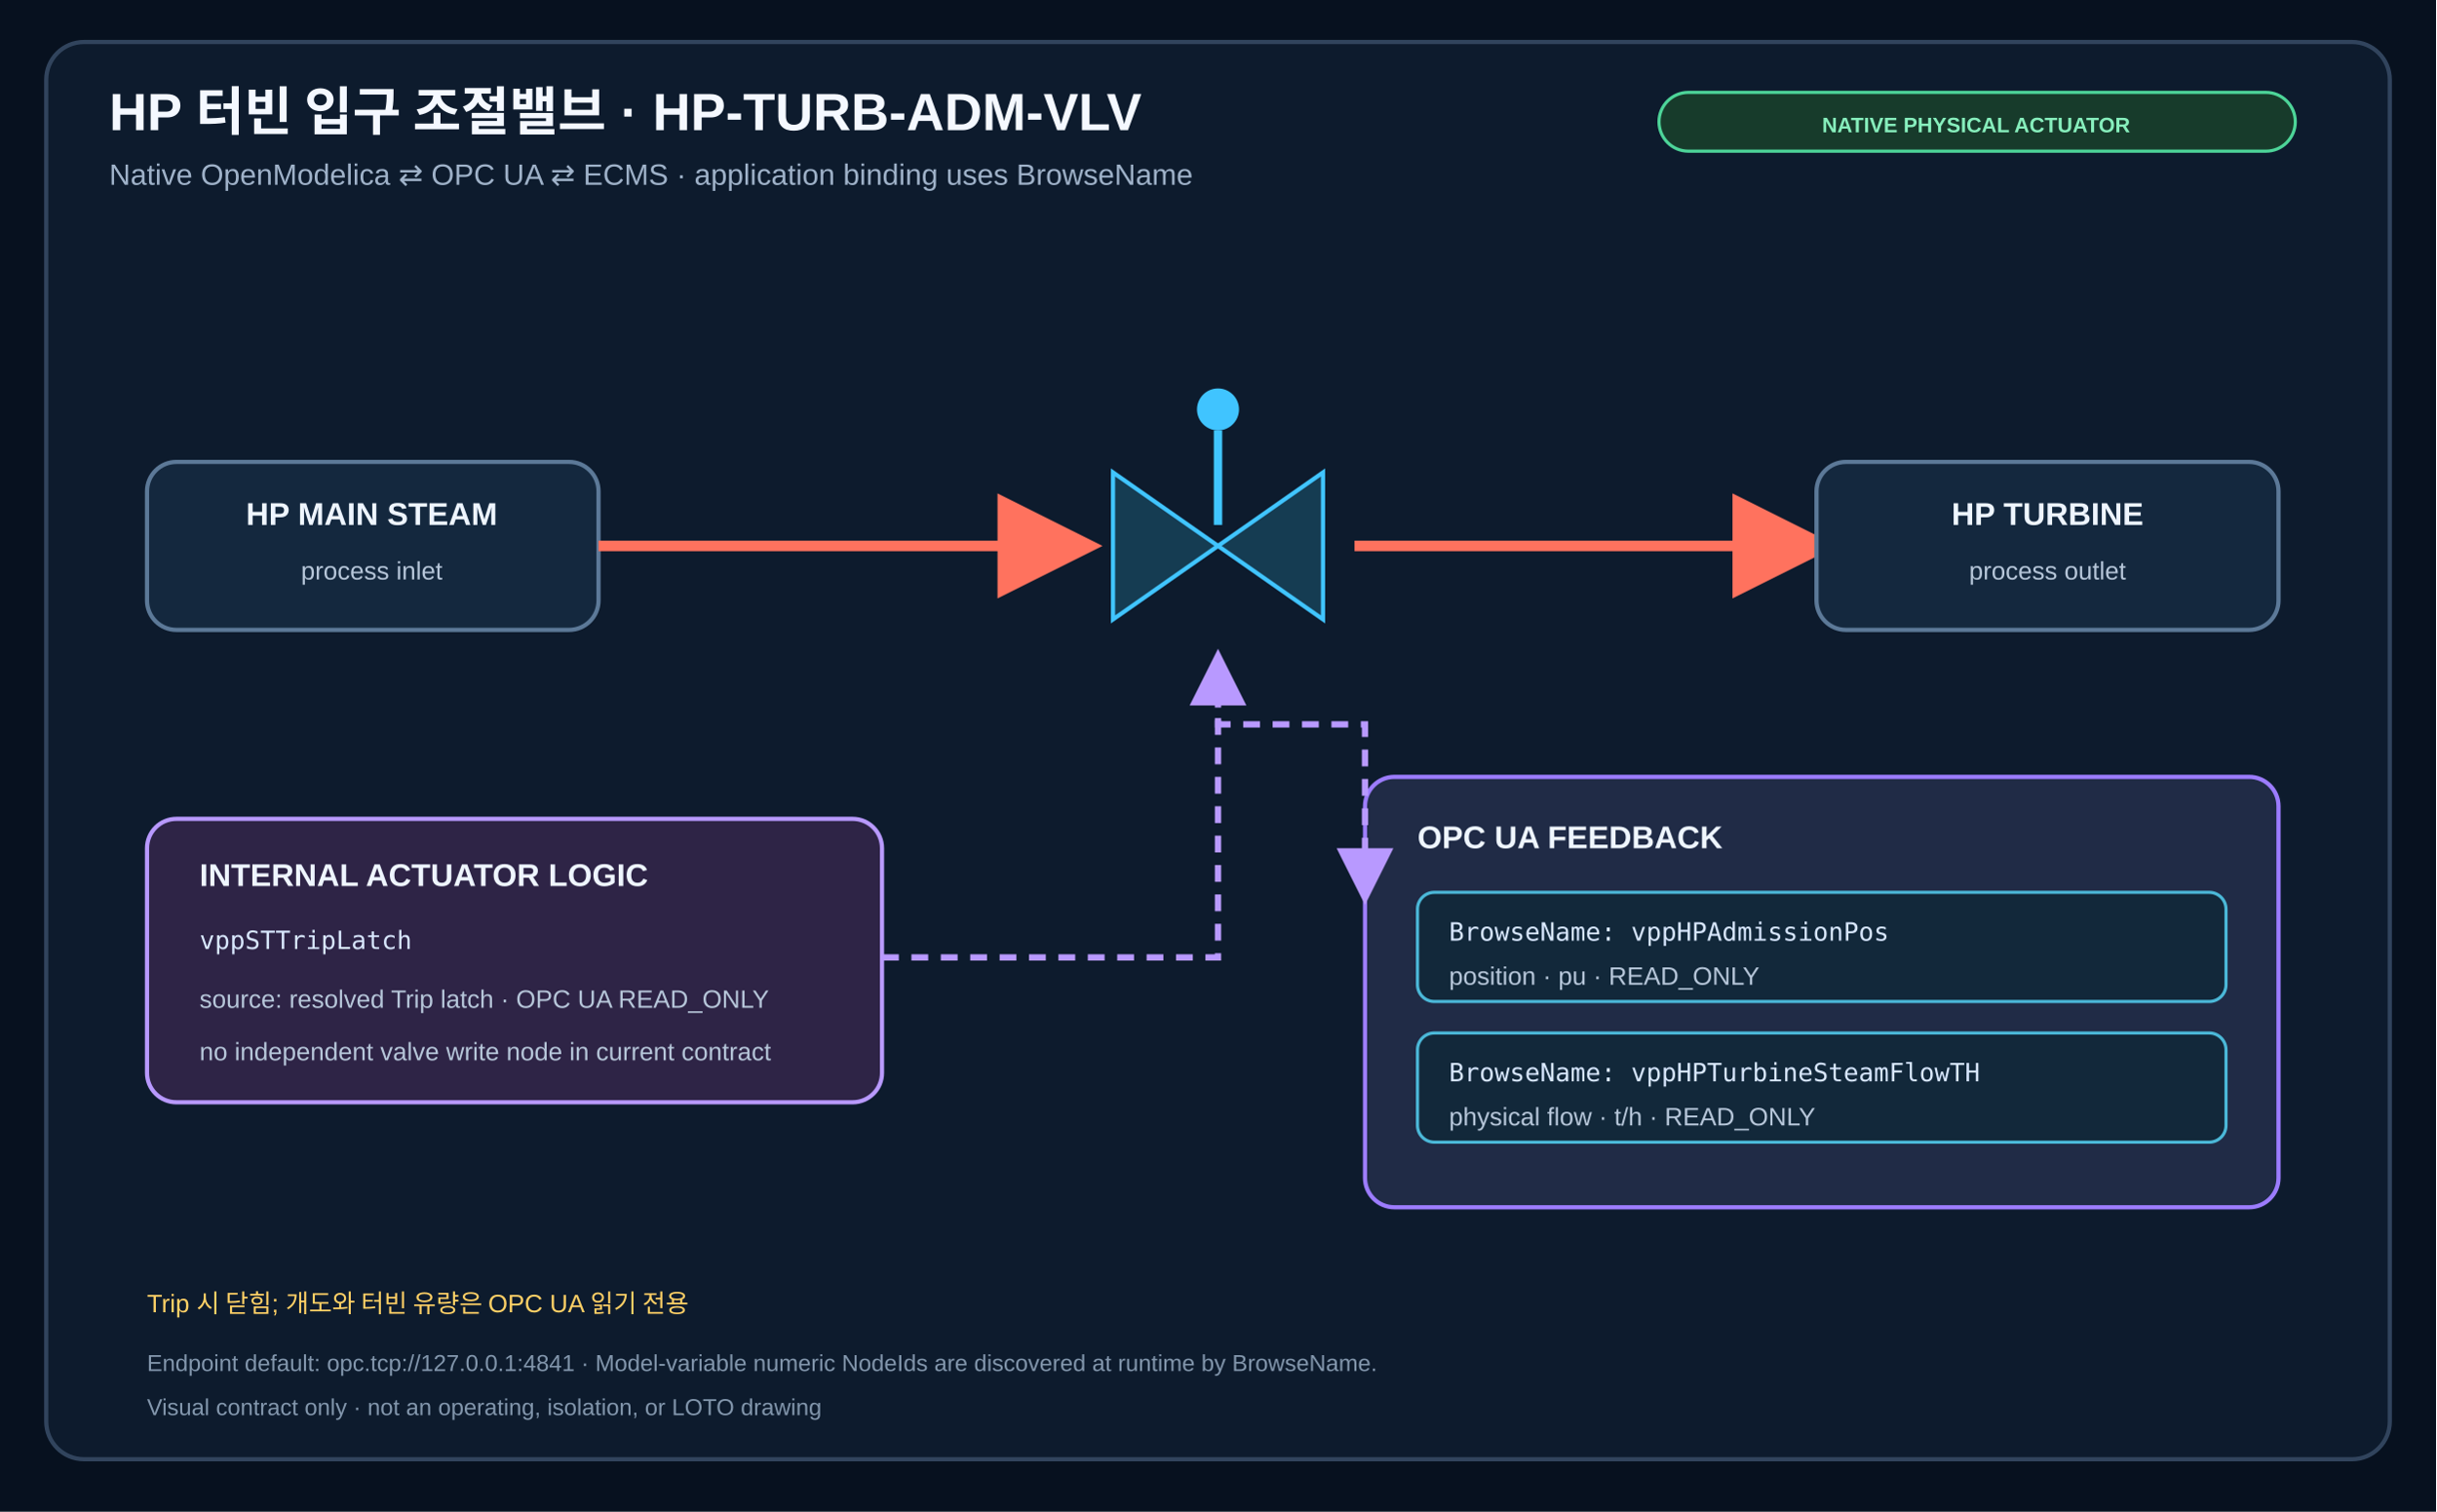
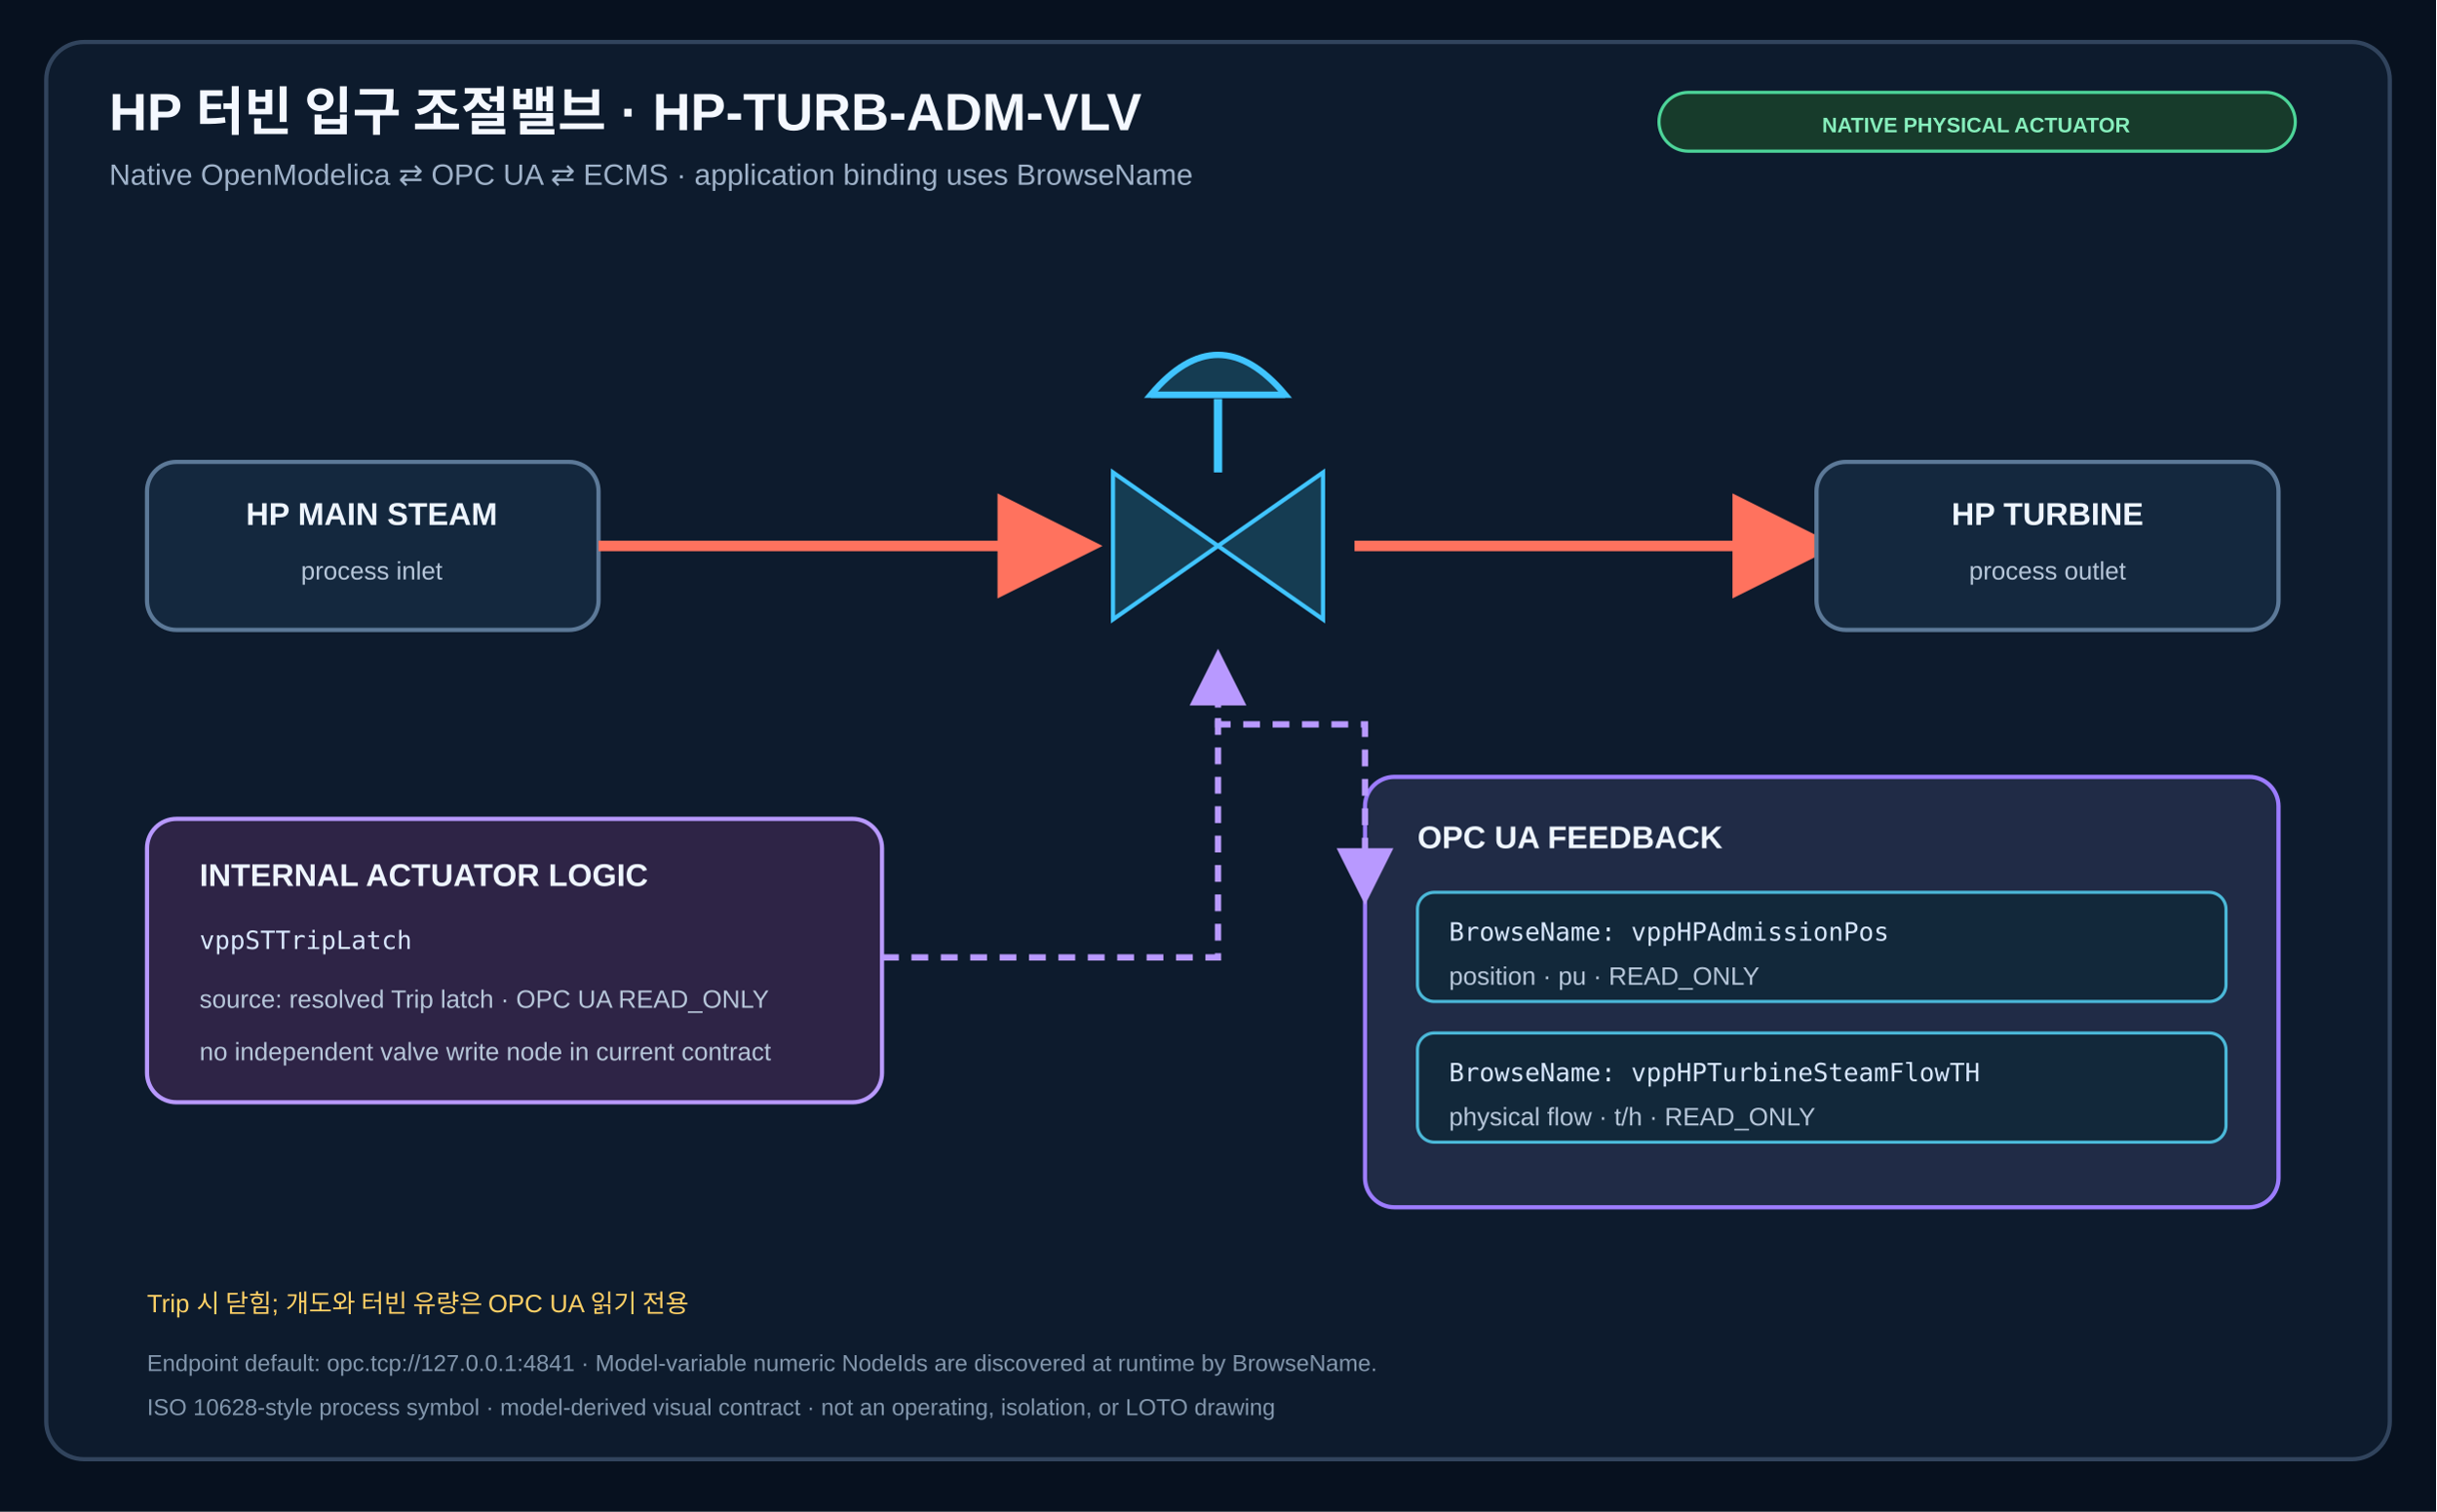
<svg xmlns="http://www.w3.org/2000/svg" width="1160" height="720" viewBox="0 0 1160 720" role="img" aria-labelledby="title desc" data-protocol="OPC UA" data-endpoint="opc.tcp://127.0.0.1:4841" data-equipment-id="HP-TURB-ADM-VLV">
  <style>
  .bg{fill:#07111f}.panel{fill:#0d1b2d;stroke:#31445d;stroke-width:2}
  .title{fill:#f4f8ff;font:700 25px Arial,sans-serif}.sub{fill:#9fb2c9;font:14px Arial,sans-serif}
  .label{fill:#eef5ff;font:700 15px Arial,sans-serif}.small{fill:#b7c7da;font:12px Arial,sans-serif}
  .mono{fill:#d9e8ff;font:12px Consolas,monospace}.muted{fill:#8397ad;font:11px Arial,sans-serif}
  .equip{fill:#14283e;stroke:#5c7998;stroke-width:2}.valve{fill:#153c52;stroke:#40c4ff;stroke-width:2}
  .opc{fill:#202b46;stroke:#9c7cff;stroke-width:2}.logic{fill:#2e2446;stroke:#b899ff;stroke-width:2}
  .steam{fill:none;stroke:#ff725e;stroke-width:5}.water{fill:none;stroke:#4da3ff;stroke-width:5}
  .signal{fill:none;stroke:#b899ff;stroke-width:3;stroke-dasharray:8 6}
  .io{fill:#12283a;stroke:#4bb8d8;stroke-width:1.5}.warn{fill:#ffd166;font:12px Arial,sans-serif}
  .badge{fill:#173b2b;stroke:#4dd599;stroke-width:1.5}.badgeText{fill:#87efbd;font:700 10px Arial,sans-serif}
</style>
  <defs>
    <marker id="steamArrow" markerWidth="10" markerHeight="10" refX="8" refY="5" orient="auto">
      <path d="M0 0L10 5L0 10Z" fill="#ff725e" />
    </marker>
    <marker id="waterArrow" markerWidth="10" markerHeight="10" refX="8" refY="5" orient="auto">
      <path d="M0 0L10 5L0 10Z" fill="#4da3ff" />
    </marker>
    <marker id="signalArrow" markerWidth="9" markerHeight="9" refX="7" refY="4.5" orient="auto">
      <path d="M0 0L9 4.5L0 9Z" fill="#b899ff" />
    </marker>
  </defs>
  <rect class="bg" width="1160" height="720" />
  <rect class="panel" x="22" y="20" width="1116" height="675" rx="18" />
  <text class="title" x="52" y="62">HP 터빈 입구 조절밸브 · HP-TURB-ADM-VLV</text>
  <text class="sub" x="52" y="88">Native OpenModelica ⇄ OPC UA ⇄ ECMS · application binding uses BrowseName</text>
  <rect class="badge" x="790" y="44" width="303" height="28" rx="14" />
  <text class="badgeText" x="941" y="63" text-anchor="middle">NATIVE PHYSICAL ACTUATOR</text>
  <rect class="equip" x="70" y="220" width="215" height="80" rx="14" />
  <text class="label" x="177" y="250" text-anchor="middle">HP MAIN STEAM</text>
  <text class="small" x="177" y="276" text-anchor="middle">process inlet</text>
  <path class="steam" d="M285 260H515" marker-end="url(#steamArrow)" />
-   <polygon class="valve" points="530,225 580,260 530,295" />
-   <polygon class="valve" points="630,225 580,260 630,295" />
-   <line x1="580" y1="205" x2="580" y2="250" stroke="#40c4ff" stroke-width="4" />
-   <circle cx="580" cy="195" r="10" fill="#40c4ff" />
+   <g data-symbol-type="ACTUATED_CONTROL_VALVE" data-symbol-convention="ISO-10628-style" data-actuator="DIAPHRAGM" aria-label="Actuated control valve">
+     <polygon class="valve" points="530,225 580,260 530,295" />
+     <polygon class="valve" points="630,225 580,260 630,295" />
+     <line x1="580" y1="190" x2="580" y2="225" stroke="#40c4ff" stroke-width="4" />
+     <path d="M548 188Q580 150 612 188Z" fill="#153c52" stroke="#40c4ff" stroke-width="3" />
+     <line x1="548" y1="188" x2="612" y2="188" stroke="#40c4ff" stroke-width="3" />
+   </g>
  <path class="steam" d="M645 260H865" marker-end="url(#steamArrow)" />
  <rect class="equip" x="865" y="220" width="220" height="80" rx="14" />
  <text class="label" x="975" y="250" text-anchor="middle">HP TURBINE</text>
  <text class="small" x="975" y="276" text-anchor="middle">process outlet</text>
  <rect class="logic" x="70" y="390" width="350" height="135" rx="14" />
  <text class="label" x="95" y="422">INTERNAL ACTUATOR LOGIC</text>
  <text class="mono" x="95" y="452" data-opcua-browse-name="vppSTTripLatch">vppSTTripLatch</text>
  <text class="small" x="95" y="480">source: resolved Trip latch · OPC UA READ_ONLY</text>
  <text class="small" x="95" y="505">no independent valve write node in current contract</text>
  <path class="signal" d="M420 456H580V315" marker-end="url(#signalArrow)" />
  <rect class="opc" x="650" y="370" width="435" height="205" rx="14" />
  <text class="label" x="675" y="404">OPC UA FEEDBACK</text>
  <rect class="io" x="675" y="425" width="385" height="52" rx="8" data-opcua-access="READ_ONLY" data-opcua-browse-name="vppHPAdmissionPos" />
  <text class="mono" x="690" y="448">BrowseName: vppHPAdmissionPos</text>
  <text class="small" x="690" y="469">position · pu · READ_ONLY</text>
  <rect class="io" x="675" y="492" width="385" height="52" rx="8" data-opcua-access="READ_ONLY" data-opcua-browse-name="vppHPTurbineSteamFlowTH" />
  <text class="mono" x="690" y="515">BrowseName: vppHPTurbineSteamFlowTH</text>
  <text class="small" x="690" y="536">physical flow · t/h · READ_ONLY</text>
  <path class="signal" d="M580 315V345H650V425" marker-end="url(#signalArrow)" />
  <text class="warn" x="70" y="625">Trip 시 닫힘; 개도와 터빈 유량은 OPC UA 읽기 전용</text>
  <text class="muted" x="70" y="653">Endpoint default: opc.tcp://127.0.0.1:4841 · Model-variable numeric NodeIds are discovered at runtime by BrowseName.</text>
-   <text class="muted" x="70" y="674">Visual contract only · not an operating, isolation, or LOTO drawing</text>
+   <text class="muted" x="70" y="674">ISO 10628-style process symbol · model-derived visual contract · not an operating, isolation, or LOTO drawing</text>
</svg>
